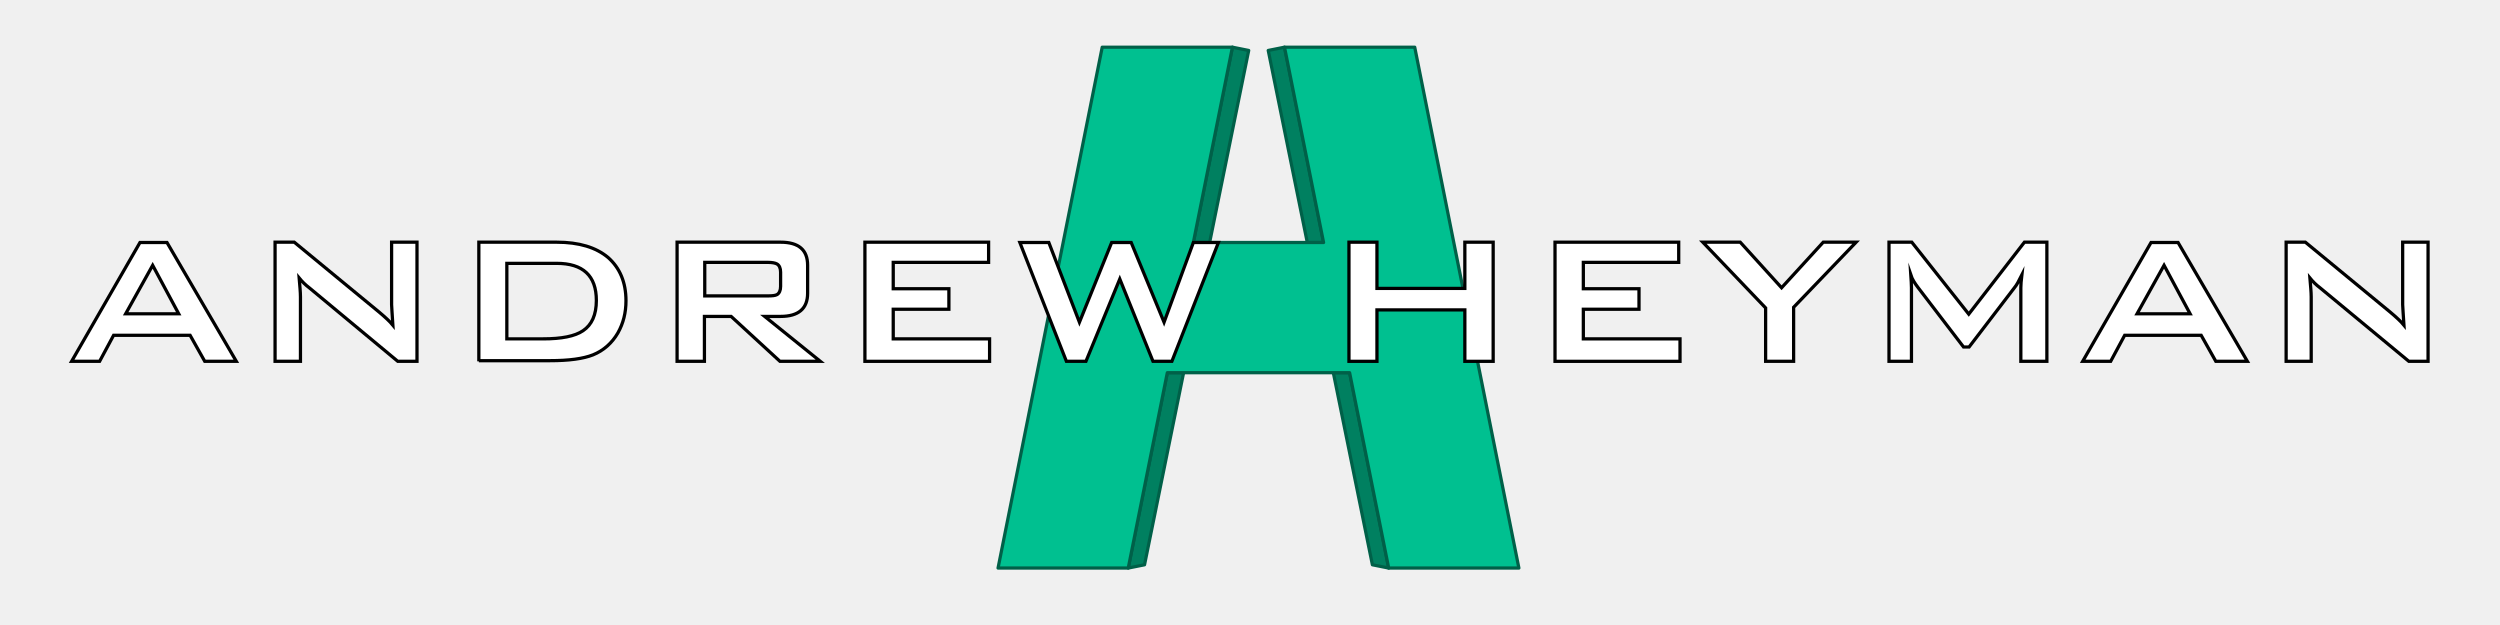
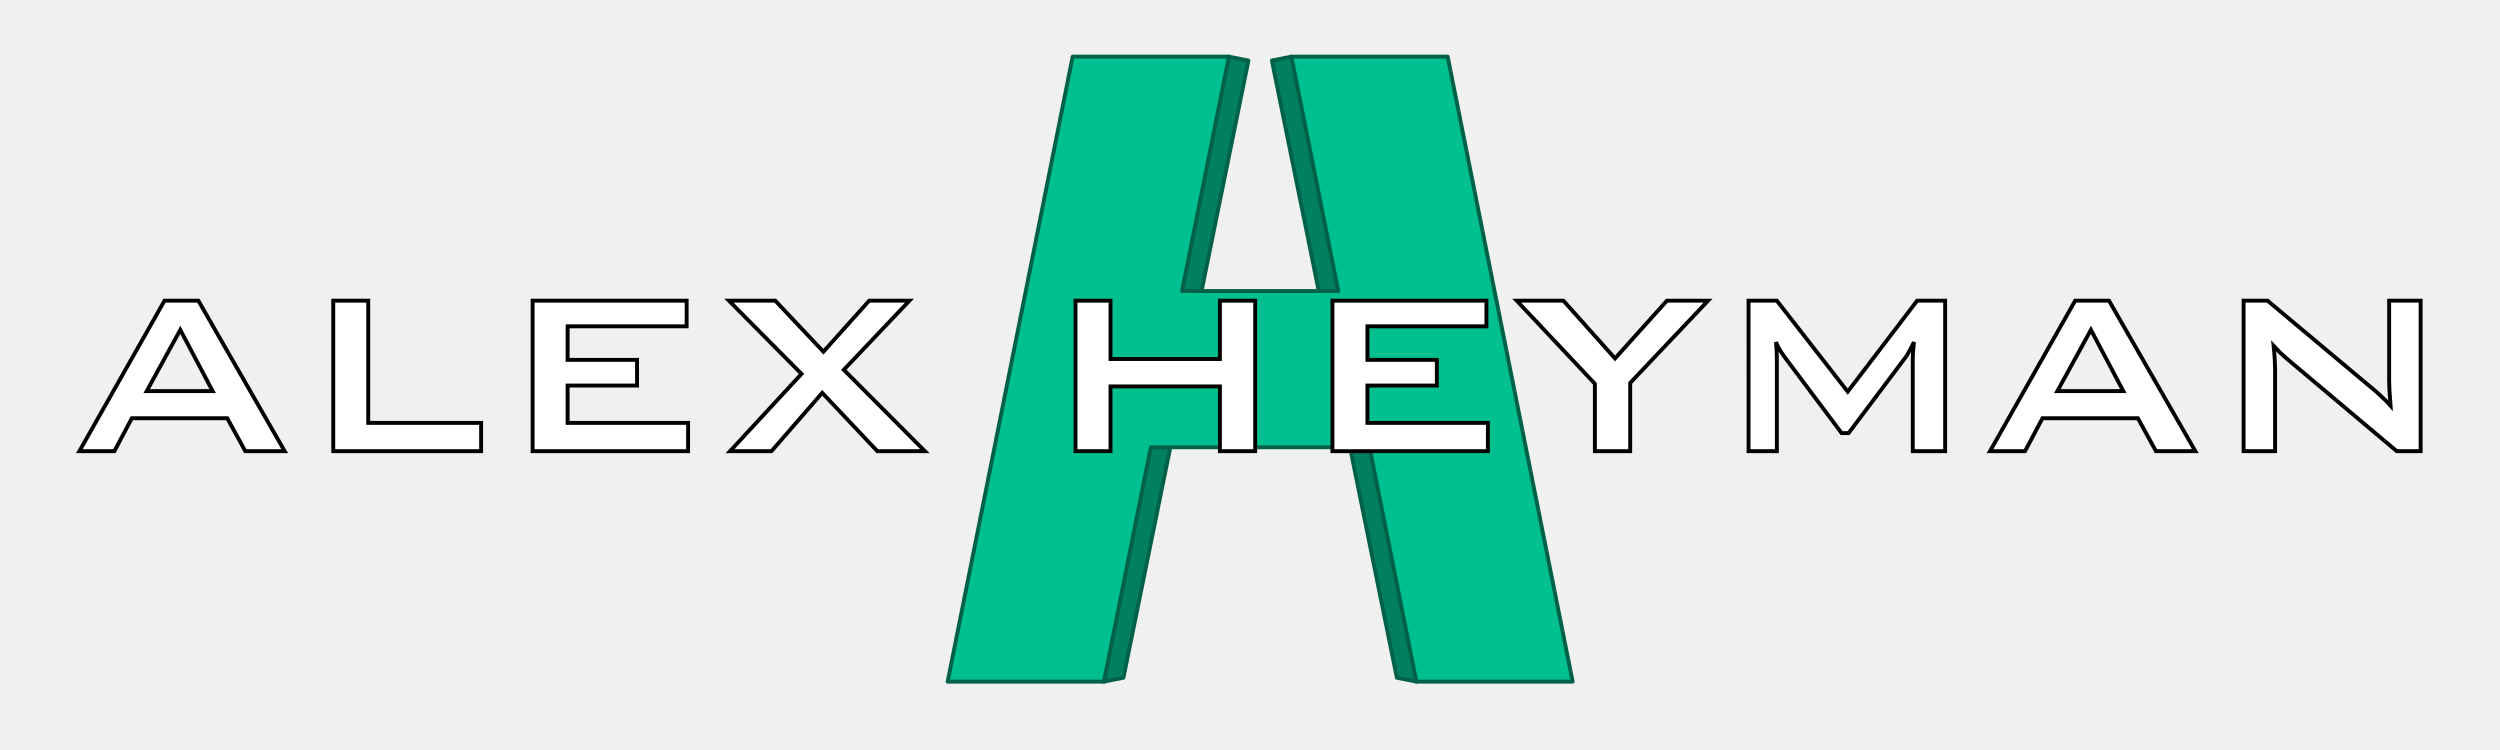
- <svg xmlns="http://www.w3.org/2000/svg" version="1.1" id="Layer_1" x="0px" y="0px" viewBox="0 0 768 192" style="enable-background:new 0 0 768 192;" xml:space="preserve">
+ <svg xmlns="http://www.w3.org/2000/svg" version="1.1" id="Layer_1" x="0px" y="0px" viewBox="0 0 640 192" xml:space="preserve" width="640" height="192">
  <defs id="defs113">
	
	
	
	
	
	
	

	

		
		
		
		
		
		
		
		
		
		
	
			
			
		
			
			
		
			
			
		
			
			
		
			
			
		
			
			
		
			
			
		
			
			
		
			
			
		
			
			
		</defs>
  <style type="text/css" id="style2">
	.st0{fill:#800080;}
	.st1{fill:none;stroke:#1A1818;stroke-miterlimit:10;}
	.st2{fill:#C000C0;}
	.st3{fill:#FFFFFF;stroke:#1A1818;stroke-miterlimit:10;}
</style>
-   <path style="fill:#008060;fill-opacity:1;stroke:#006048;stroke-width:1;stroke-linecap:round;stroke-linejoin:round;stroke-miterlimit:4;stroke-dasharray:none;stroke-opacity:1" d="m 378.6,14.5 5,1 -12,59 h -5 z" id="path4799" />
-   <path style="fill:#008060;fill-opacity:1;stroke:#006048;stroke-width:1;stroke-linecap:round;stroke-linejoin:round;stroke-miterlimit:4;stroke-dasharray:none;stroke-opacity:1" d="m 389.6,15.5 5,-1 12,60 h -5 z" id="path4801" />
-   <path style="fill:#008060;fill-opacity:1;stroke:#006048;stroke-width:1;stroke-linecap:round;stroke-linejoin:round;stroke-miterlimit:4;stroke-dasharray:none;stroke-opacity:1" d="m 358.6,114.5 h 5 l -12,59 -5,1 z" id="path4803" />
-   <path style="fill:#008060;fill-opacity:1;stroke:#006048;stroke-width:1;stroke-linecap:round;stroke-linejoin:round;stroke-miterlimit:4;stroke-dasharray:none;stroke-opacity:1" d="M 409.6,114.5 H 414.6 l 12,60 -5,-1 z" id="path4805" />
-   <path style="fill:#00c090;fill-opacity:1;stroke:#006048;stroke-width:1;stroke-linecap:round;stroke-linejoin:round;stroke-miterlimit:4;stroke-dasharray:none;stroke-opacity:1" d="m 306.6,174.5 h 40 l 12,-60 h 56 l 12,60 h 40 L 434.6,14.5 H 394.6 l 12,60 -40,1.5e-4 12,-60 h -40 z" id="path881-1" />
-   <g id="Name" style="stroke:#000000;stroke-opacity:1;fill:#ffffff;fill-opacity:1">
-     <path class="st3" d="M22,111l21-36.5h8.3L72.6,111h-9.7l-4.5-8H34.9l-4.3,8H22z M38.6,96.4h16.3l-8-14.9L38.6,96.4z" id="path85" style="stroke:#000000;stroke-opacity:1;fill:#ffffff;fill-opacity:1" />
-     <path class="st3" d="M84.5,111V74.4h5.9l26.1,21.5c1.9,1.6,3.3,2.9,4.2,4c-0.2-3.4-0.4-5.5-0.4-6.3V74.4h7.8V111h-5.9L95,88.4   c-1.2-0.9-2.2-1.9-3.1-3c0.2,2.4,0.4,4.3,0.4,5.8V111H84.5z" id="path87" style="stroke:#000000;stroke-opacity:1;fill:#ffffff;fill-opacity:1" />
-     <path class="st3" d="M147.1,111V74.4H171c6.9,0,12.1,1.6,15.8,4.7c3.6,3.2,5.5,7.6,5.5,13.3c0,3.6-0.8,6.9-2.5,9.9   c-1.8,3.1-4.4,5.4-7.6,6.7c-3,1.2-7.4,1.8-13.3,1.8H147.1z M155.7,104.1h11.1c5.7,0,9.8-0.8,12.3-2.5c2.7-1.8,4.1-4.9,4.1-9.3   c0-7.6-4.1-11.4-12.2-11.4h-15.3V104.1z" id="path89" style="stroke:#000000;stroke-opacity:1;fill:#ffffff;fill-opacity:1" />
-     <path class="st3" d="M208,111V74.4h31.8c5.6,0,8.3,2.4,8.3,7.1v8.6c0,4.7-2.8,7.1-8.3,7.1h-4.9L252,111h-12.4l-15-13.8h-8.2V111   H208z M235.9,80.6h-19.4v10.3h19.4c1.3,0,2.3-0.1,2.8-0.4c0.7-0.4,1.1-1.3,1.1-2.5v-4.4c0-1.2-0.4-2.1-1.1-2.5   C238.2,80.8,237.2,80.6,235.9,80.6z" id="path91" style="stroke:#000000;stroke-opacity:1;fill:#ffffff;fill-opacity:1" />
-     <path class="st3" d="M265.7,111V74.4h38v6.2h-29.3v8.1h17.1V95h-17.1v9.1H304v6.9H265.7z" id="path93" style="stroke:#000000;stroke-opacity:1;fill:#ffffff;fill-opacity:1" />
-     <path class="st3" d="M327.6,111l-14.3-36.5h8.9l9.4,24.5l9.9-24.5h6l10.1,24.5l9-24.5h7.7L360,111h-5.8l-10.2-25.3L333.6,111H327.6   z" id="path95" style="stroke:#000000;stroke-opacity:1;fill:#ffffff;fill-opacity:1" />
-     <path class="st3" d="M414.4,111V74.4h8.6v14.2h27V74.4h8.7V111H450V95.2h-27V111H414.4z" id="path97" style="stroke:#000000;stroke-opacity:1;fill:#ffffff;fill-opacity:1" />
-     <path class="st3" d="M477.7,111V74.4h38v6.2h-29.3v8.1h17.1V95h-17.1v9.1h29.7v6.9H477.7z" id="path99" style="stroke:#000000;stroke-opacity:1;fill:#ffffff;fill-opacity:1" />
-     <path class="st3" d="M542.4,111V94.6l-19.3-20.2h11.5l12.7,14l12.8-14h10.1l-19.2,20V111H542.4z" id="path101" style="stroke:#000000;stroke-opacity:1;fill:#ffffff;fill-opacity:1" />
-     <path class="st3" d="M580.3,111V74.4h7l17.5,22.1l17.1-22.1h6.9V111h-8V88.4c0-0.9,0.1-2.2,0.3-3.9c-0.9,1.8-1.6,3.1-2.2,3.8   l-14,18.3h-1.7l-14-18.3c-1-1.3-1.8-2.6-2.2-3.8c0.1,1.5,0.2,2.8,0.2,3.9V111H580.3z" id="path103" style="stroke:#000000;stroke-opacity:1;fill:#ffffff;fill-opacity:1" />
-     <path class="st3" d="M639.8,111l21-36.5h8.3l21.3,36.5h-9.7l-4.5-8h-23.5l-4.3,8H639.8z M656.5,96.4h16.3l-8-14.9L656.5,96.4z" id="path105" style="stroke:#000000;stroke-opacity:1;fill:#ffffff;fill-opacity:1" />
-     <path class="st3" d="M702.3,111V74.4h5.9l26.1,21.5c1.9,1.6,3.3,2.9,4.2,4c-0.2-3.4-0.4-5.5-0.4-6.3V74.4h7.8V111h-5.9l-27.3-22.6   c-1.2-0.9-2.2-1.9-3.1-3c0.2,2.4,0.4,4.3,0.4,5.8V111H702.3z" id="path107" style="stroke:#000000;stroke-opacity:1;fill:#ffffff;fill-opacity:1" />
+   <path style="fill:#008060;fill-opacity:1;stroke:#006048;stroke-width:1;stroke-linecap:round;stroke-linejoin:round;stroke-miterlimit:4;stroke-dasharray:none;stroke-opacity:1" d="m 314.6,14.5 5,1 -12,59 h -5 z" id="path4799" />
+   <path style="fill:#008060;fill-opacity:1;stroke:#006048;stroke-width:1;stroke-linecap:round;stroke-linejoin:round;stroke-miterlimit:4;stroke-dasharray:none;stroke-opacity:1" d="m 325.6,15.5 5,-1 12,60 h -5 z" id="path4801" />
+   <path style="fill:#008060;fill-opacity:1;stroke:#006048;stroke-width:1;stroke-linecap:round;stroke-linejoin:round;stroke-miterlimit:4;stroke-dasharray:none;stroke-opacity:1" d="m 294.6,114.5 h 5 l -12,59 -5,1 z" id="path4803" />
+   <path style="fill:#008060;fill-opacity:1;stroke:#006048;stroke-width:1;stroke-linecap:round;stroke-linejoin:round;stroke-miterlimit:4;stroke-dasharray:none;stroke-opacity:1" d="m 345.6,114.5 h 5 l 12,60 -5,-1 z" id="path4805" />
+   <path style="fill:#00c090;fill-opacity:1;stroke:#006048;stroke-width:1;stroke-linecap:round;stroke-linejoin:round;stroke-miterlimit:4;stroke-dasharray:none;stroke-opacity:1" d="m 242.6,174.5 h 40 l 12,-60 h 56 l 12,60 h 40 L 370.6,14.5 h -40 l 12,60 -40,1.5e-4 12,-60 h -40 z" id="path881-1" />
+   <flowRoot xml:space="preserve" id="flowRoot854" style="font-style:normal;font-weight:normal;font-size:40px;line-height:1.25;font-family:sans-serif;letter-spacing:0px;word-spacing:0px;fill:#000000;fill-opacity:1;stroke:none" transform="translate(-64.00005)">
+     <flowRegion id="flowRegion856">
+       <rect id="rect858" width="725.232" height="58.185" x="15.239" y="124.118" />
+     </flowRegion>
+     <flowPara id="flowPara860" />
+   </flowRoot>
+   <flowRoot xml:space="preserve" id="flowRoot862" style="font-style:normal;font-variant:normal;font-weight:500;font-stretch:normal;font-size:40px;line-height:1.25;font-family:'Bank Gothic';-inkscape-font-specification:'Bank Gothic, Medium';font-variant-ligatures:normal;font-variant-caps:normal;font-variant-numeric:normal;font-feature-settings:normal;text-align:start;letter-spacing:0px;word-spacing:0px;writing-mode:lr-tb;text-anchor:start;fill:#000000;fill-opacity:1;stroke:none" transform="translate(-64.00005)">
+     <flowRegion id="flowRegion864">
+       <rect id="rect866" width="727.31" height="46.409" x="23.551" y="136.586" />
+     </flowRegion>
+     <flowPara id="flowPara868" />
+   </flowRoot>
+   <flowRoot xml:space="preserve" id="flowRoot870" style="font-style:normal;font-variant:normal;font-weight:500;font-stretch:normal;font-size:40px;line-height:1.25;font-family:'Bank Gothic';-inkscape-font-specification:'Bank Gothic, Medium';font-variant-ligatures:normal;font-variant-caps:normal;font-variant-numeric:normal;font-feature-settings:normal;text-align:start;letter-spacing:0px;word-spacing:0px;writing-mode:lr-tb;text-anchor:start;fill:#000000;fill-opacity:1;stroke:none" transform="translate(-64.00005)">
+     <flowRegion id="flowRegion872">
+       <rect id="rect874" width="741.856" height="65.112" x="13.854" y="121.347" />
+     </flowRegion>
+     <flowPara id="flowPara876" />
+   </flowRoot>
+   <text xml:space="preserve" style="font-style:normal;font-variant:normal;font-weight:500;font-stretch:normal;font-size:40px;line-height:1.25;font-family:'Bank Gothic';-inkscape-font-specification:'Bank Gothic, Medium';font-variant-ligatures:normal;font-variant-caps:normal;font-variant-numeric:normal;font-feature-settings:normal;text-align:start;letter-spacing:0px;word-spacing:0px;writing-mode:lr-tb;text-anchor:start;fill:#000000;fill-opacity:1;stroke:none" x="-31.444" y="174.683" id="text880">
+     <tspan id="tspan878" x="-31.444" y="219.683" />
+   </text>
+   <text xml:space="preserve" style="font-style:normal;font-variant:normal;font-weight:500;font-stretch:normal;font-size:64px;line-height:1.25;font-family:'Bank Gothic';-inkscape-font-specification:'Bank Gothic, Medium';font-variant-ligatures:normal;font-variant-caps:normal;font-variant-numeric:normal;font-feature-settings:normal;text-align:start;letter-spacing:0px;word-spacing:0px;writing-mode:lr-tb;text-anchor:start;fill:#000000;fill-opacity:1;stroke:none" x="92.545" y="162.215" id="text884">
+     <tspan id="tspan882" x="92.545" y="234.215" />
+   </text>
+   <text xml:space="preserve" style="font-style:normal;font-variant:normal;font-weight:500;font-stretch:normal;font-size:64px;line-height:1.25;font-family:'Bank Gothic';-inkscape-font-specification:'Bank Gothic, Medium';font-variant-ligatures:normal;font-variant-caps:normal;font-variant-numeric:normal;font-feature-settings:normal;text-align:start;letter-spacing:0px;word-spacing:0px;writing-mode:lr-tb;text-anchor:start;fill:#000000;fill-opacity:1;stroke:none" x="-41.142" y="175.376" id="text892">
+     <tspan id="tspan890" x="-41.142" y="247.376" />
+   </text>
+   <text xml:space="preserve" style="font-style:normal;font-variant:normal;font-weight:500;font-stretch:normal;font-size:74.667px;line-height:1.25;font-family:'Bank Gothic';-inkscape-font-specification:'Bank Gothic, Medium';font-variant-ligatures:normal;font-variant-caps:normal;font-variant-numeric:normal;font-feature-settings:normal;text-align:start;letter-spacing:0px;word-spacing:0px;writing-mode:lr-tb;text-anchor:start;fill:#000000;fill-opacity:1;stroke:none" x="-19.669" y="171.22" id="text896">
+     <tspan id="tspan894" x="-19.669" y="255.22" />
+   </text>
+   <g aria-label="ALEX HEYMAN" transform="translate(12.31044,-67.68164)" style="font-style:normal;font-variant:normal;font-weight:500;font-stretch:normal;font-size:74.667px;line-height:1.25;font-family:'Bank Gothic';-inkscape-font-specification:'Bank Gothic, Medium';font-variant-ligatures:normal;font-variant-caps:normal;font-variant-numeric:normal;font-feature-settings:normal;text-align:start;letter-spacing:0px;word-spacing:0px;writing-mode:lr-tb;text-anchor:start;fill:#ffffff;fill-opacity:1;stroke:#000000;stroke-width:1;stroke-miterlimit:4;stroke-dasharray:none;stroke-opacity:1" id="flowRoot898">
+     <path d="m 8.005,183.182 h 8.96 l 4.48,-8.437 h 24.416 l 4.629,8.437 h 10.08 l -22.101,-38.528 h -8.661 z m 17.248,-15.381 8.587,-15.68 8.288,15.68 z" id="path841" />
+     <path d="m 73.001,183.182 h 37.856 v -7.243 H 81.961 v -31.285 h -8.96 z" id="path843" />
+     <path d="m 124.043,183.182 h 39.797 v -7.243 h -30.837 v -9.557 h 17.771 v -6.571 h -17.771 v -8.587 h 30.464 v -6.571 h -39.424 z" id="path845" />
+     <path d="m 174.582,183.182 h 10.603 l 12.992,-14.933 14.112,14.933 h 12.171 l -20.757,-20.832 16.8,-17.696 h -10.304 l -11.723,13.067 -12.32,-13.067 h -11.872 l 18.592,18.741 z" id="path847" />
+     <path d="m 263.022,183.182 h 8.96 v -16.576 h 28 v 16.576 h 9.035 v -38.528 H 299.982 v 14.933 h -28 v -14.933 h -8.96 z" id="path849" />
+     <path d="m 328.793,183.182 h 39.797 v -7.243 h -30.837 v -9.557 h 17.771 v -6.571 h -17.771 v -8.587 h 30.464 v -6.571 h -39.424 z" id="path851" />
+     <path d="m 395.982,183.182 h 9.035 v -17.472 l 19.936,-21.056 h -10.528 l -13.291,14.784 -13.216,-14.784 h -11.947 l 20.011,21.28 z" id="path853" />
+     <path d="m 435.322,183.182 h 7.243 v -23.819 q 0,-1.792 -0.224,-4.107 0.448,1.12 1.045,2.091 0.597,0.971 1.269,1.867 l 14.485,19.339 h 1.792 l 14.485,-19.264 q 0.523,-0.672 1.045,-1.717 0.597,-1.045 1.195,-2.315 -0.149,1.493 -0.224,2.539 -0.075,0.971 -0.075,1.568 v 23.819 h 8.288 v -38.528 h -7.168 l -17.771,23.296 -18.144,-23.296 h -7.243 z" id="path855" />
+     <path d="m 497.13,183.182 h 8.96 l 4.48,-8.437 h 24.416 l 4.629,8.437 h 10.08 l -22.101,-38.528 h -8.661 z m 17.248,-15.381 8.587,-15.68 8.288,15.68 z" id="path857" />
+     <path d="m 562.051,183.182 h 8.064 v -20.832 q 0,-0.821 -0.075,-2.315 -0.075,-1.568 -0.299,-3.808 0.821,0.896 1.568,1.643 0.821,0.747 1.643,1.493 l 28.299,23.819 h 6.123 v -38.528 h -8.064 v 20.235 q 0,0.896 0.075,2.613 0.149,1.643 0.299,4.032 -1.045,-1.195 -2.165,-2.165 -1.045,-1.045 -2.24,-2.016 l -27.104,-22.699 h -6.123 z" id="path859" />
  </g>
</svg>
